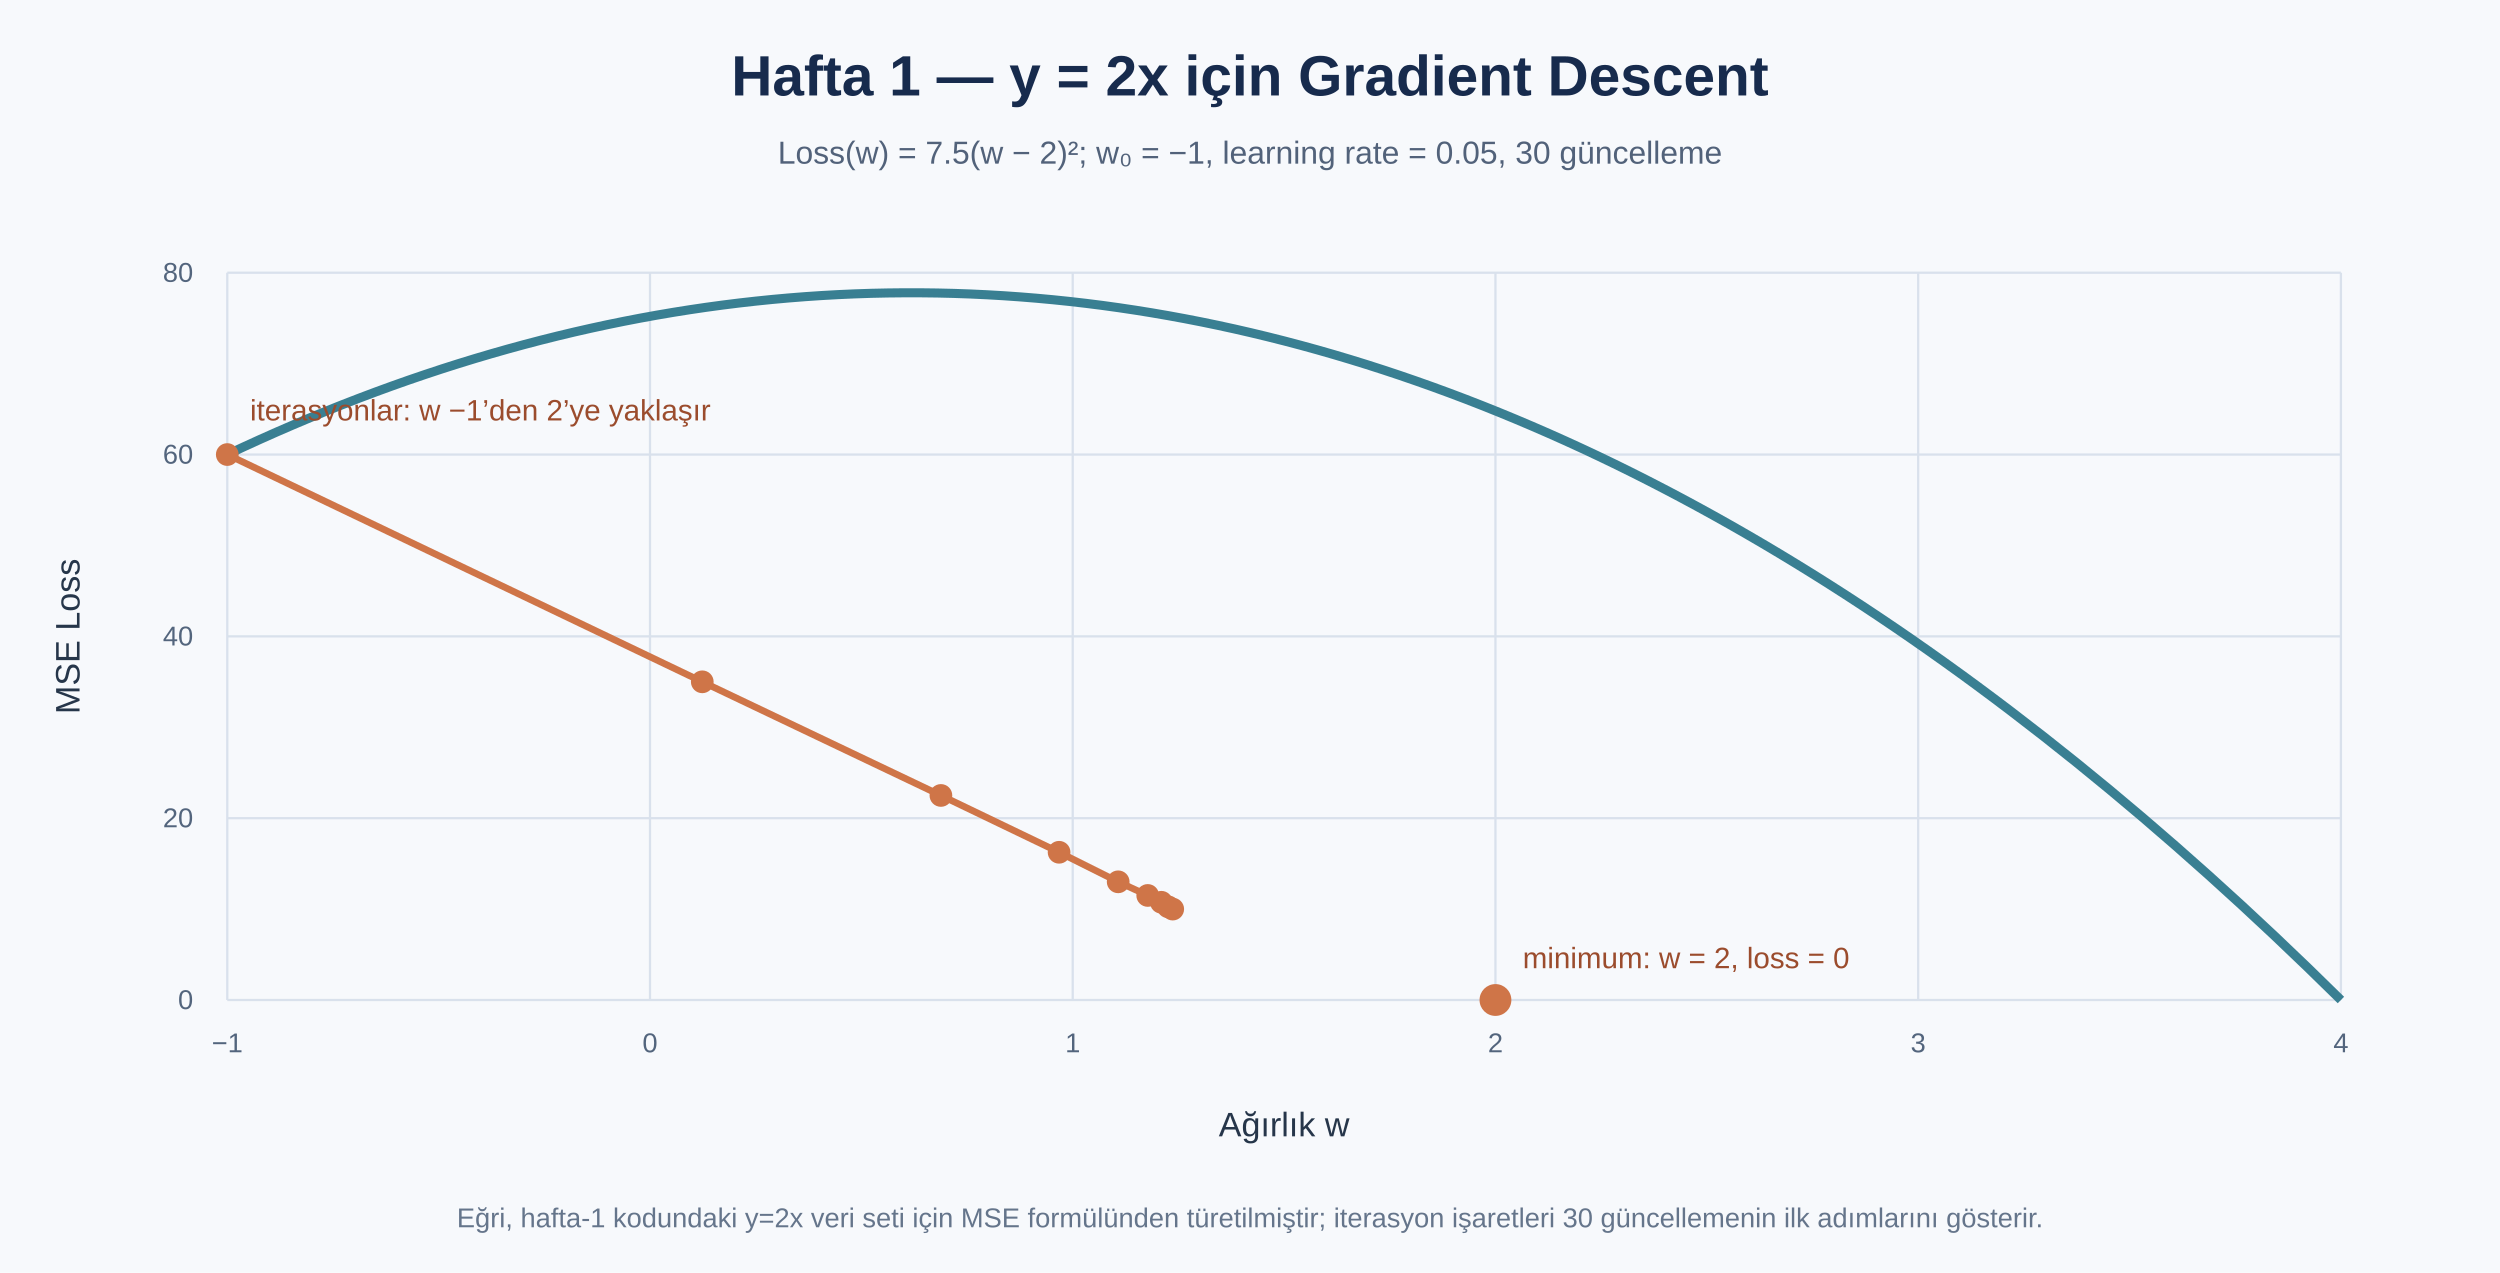
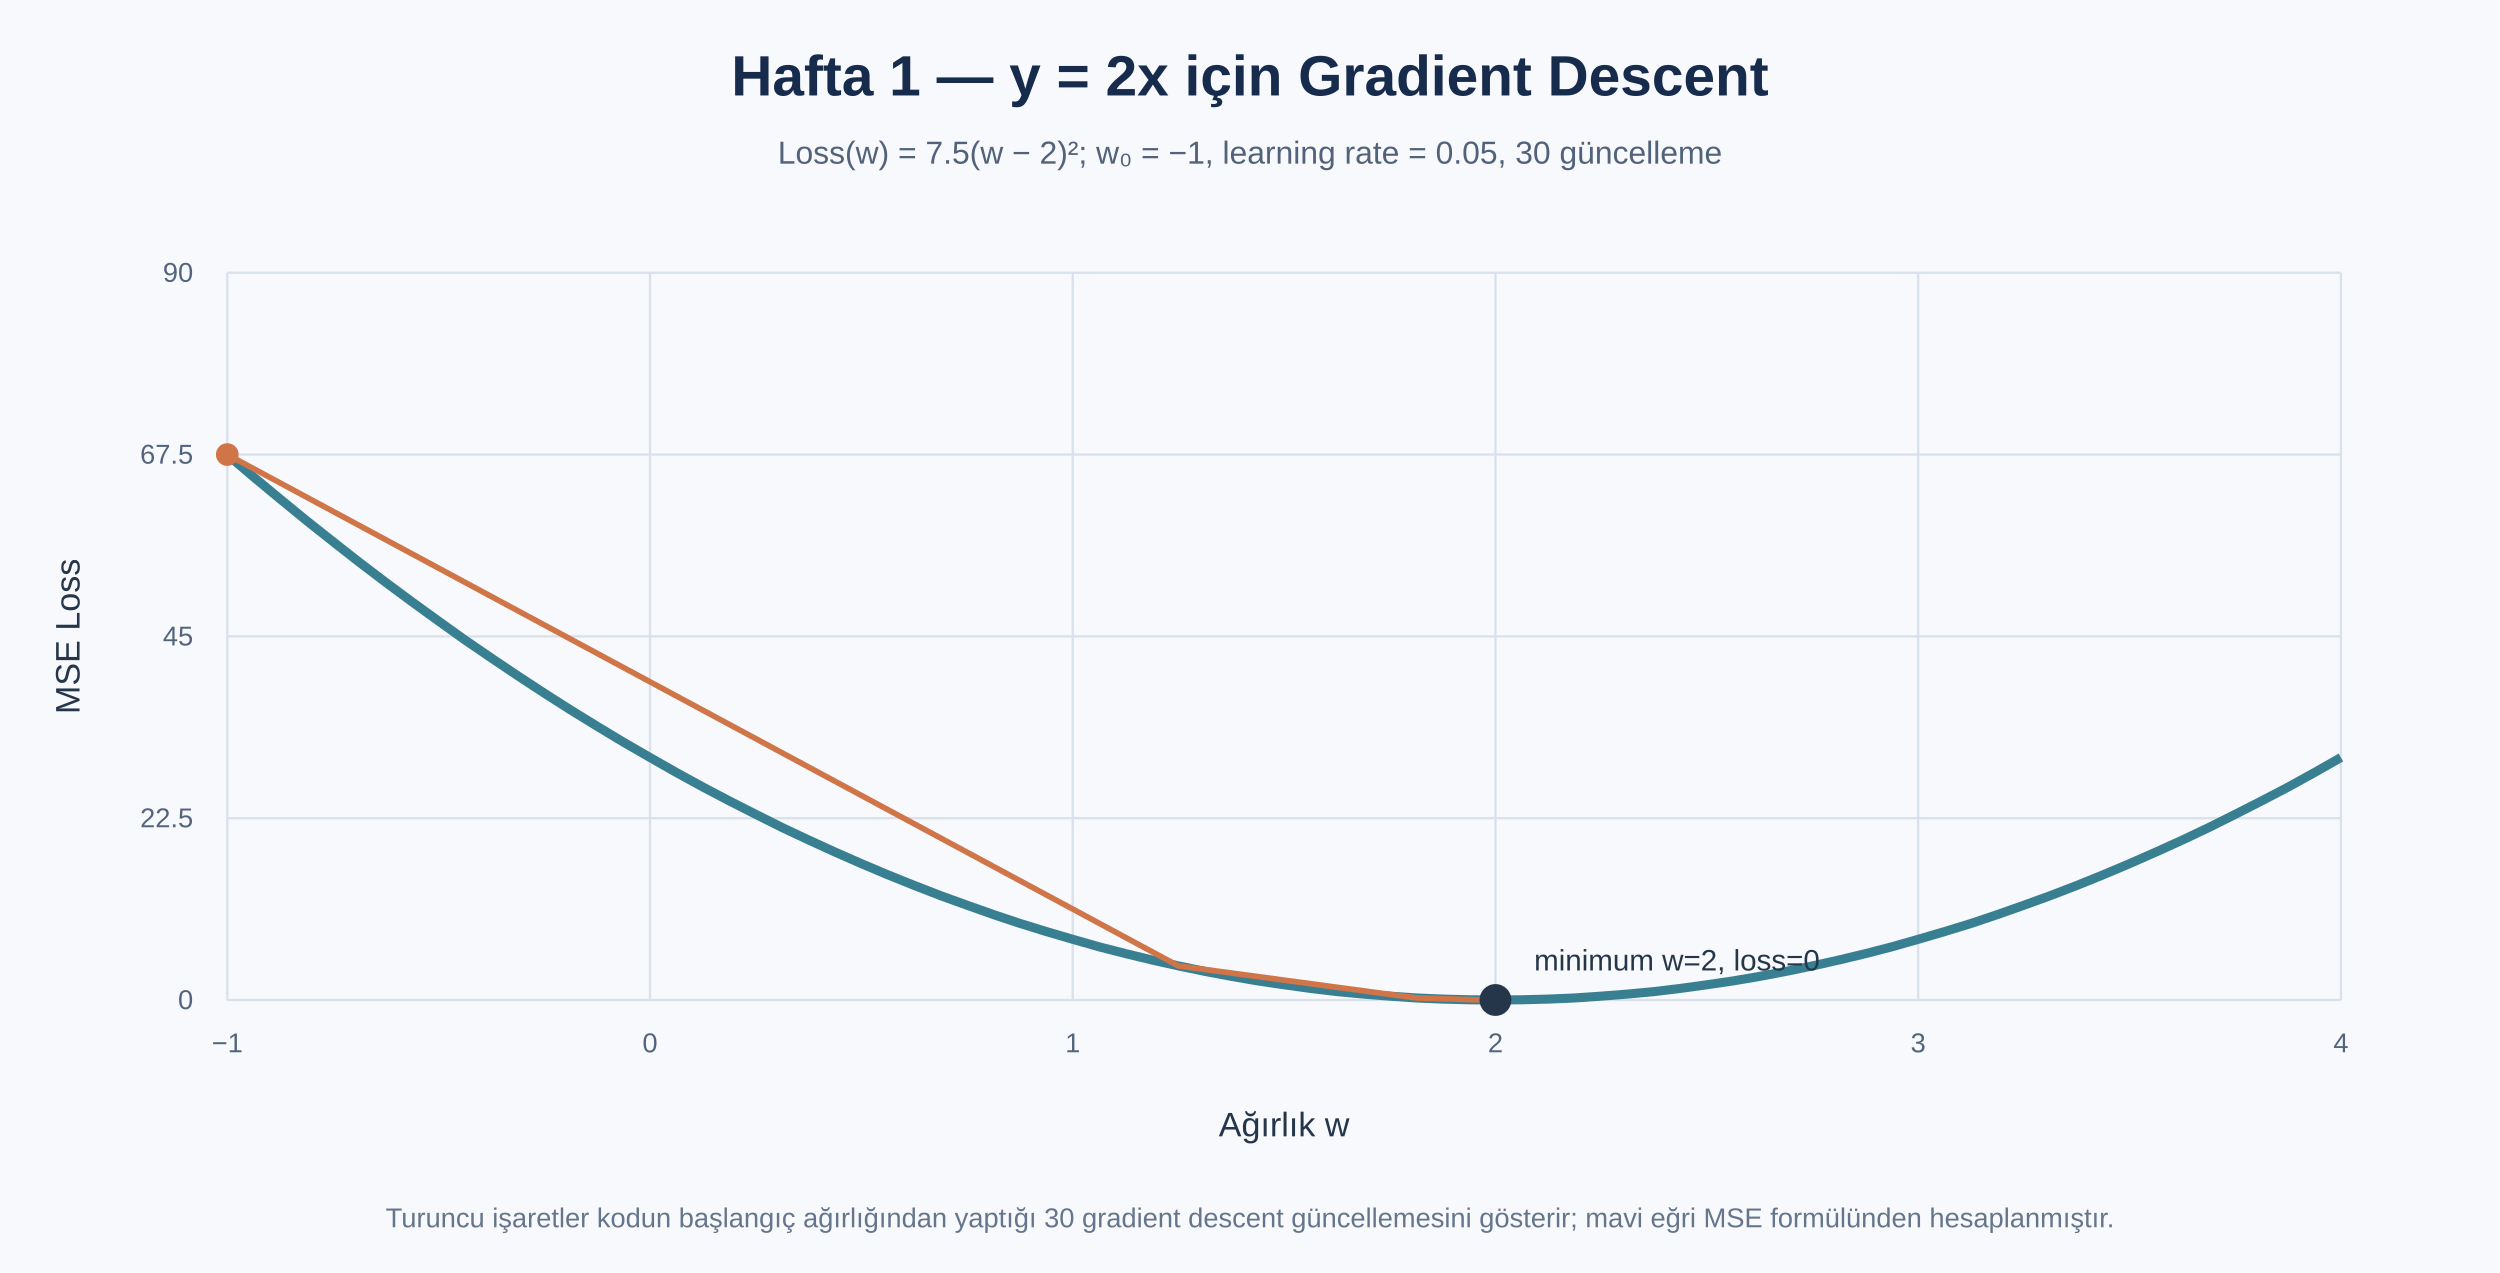
<svg xmlns="http://www.w3.org/2000/svg" width="1100" height="560" viewBox="0 0 1100 560">
  <rect width="1100" height="560" fill="#f7f9fc" />
  <text x="550" y="42" text-anchor="middle" font-family="Arial" font-size="25" font-weight="700" fill="#172b4d">Hafta 1 — y = 2x için Gradient Descent</text>
  <text x="550" y="72" text-anchor="middle" font-family="Arial" font-size="14" fill="#52627a">Loss(w) = 7.5(w − 2)²; w₀ = −1, learning rate = 0.05, 30 güncelleme</text>
-   <g stroke="#d9e1ec" stroke-width="1">
+   <g stroke="#d9e1ec">
    <path d="M100 120H1030M100 200H1030M100 280H1030M100 360H1030M100 440H1030" />
    <path d="M100 120V440M286 120V440M472 120V440M658 120V440M844 120V440M1030 120V440" />
  </g>
  <g font-family="Arial" font-size="12" fill="#53657d">
    <text x="85" y="444" text-anchor="end">0</text>
-     <text x="85" y="364" text-anchor="end">20</text>
-     <text x="85" y="284" text-anchor="end">40</text>
-     <text x="85" y="204" text-anchor="end">60</text>
-     <text x="85" y="124" text-anchor="end">80</text>
+     <text x="85" y="364" text-anchor="end">22.5</text>
+     <text x="85" y="284" text-anchor="end">45</text>
+     <text x="85" y="204" text-anchor="end">67.5</text>
+     <text x="85" y="124" text-anchor="end">90</text>
    <text x="100" y="463" text-anchor="middle">−1</text>
    <text x="286" y="463" text-anchor="middle">0</text>
    <text x="472" y="463" text-anchor="middle">1</text>
    <text x="658" y="463" text-anchor="middle">2</text>
    <text x="844" y="463" text-anchor="middle">3</text>
    <text x="1030" y="463" text-anchor="middle">4</text>
  </g>
  <text x="565" y="500" text-anchor="middle" font-family="Arial" font-size="15" fill="#26364a">Ağırlık w</text>
  <text transform="translate(35 280) rotate(-90)" text-anchor="middle" font-family="Arial" font-size="15" fill="#26364a">MSE Loss</text>
-   <path d="M100 200 Q565 -20 1030 440" fill="none" stroke="#397f92" stroke-width="4" />
-   <circle cx="658" cy="440" r="7" fill="#cf7548" />
-   <text x="670" y="426" font-family="Arial" font-size="13" fill="#9b4c2d">minimum: w = 2, loss = 0</text>
-   <polyline points="100,200 309,300 414,350 466,375 492,388 505,394 511,397 514,399 515,399 516,400 516,400" fill="none" stroke="#cf7548" stroke-width="3" />
+   <path d="M100.0 200.0 L111.6 209.9 L123.3 219.6 L134.9 229.1 L146.5 238.3 L158.1 247.4 L169.8 256.3 L181.4 264.9 L193.0 273.3 L204.6 281.6 L216.3 289.6 L227.9 297.4 L239.5 305.0 L251.1 312.4 L262.8 319.6 L274.4 326.6 L286.0 333.3 L297.6 339.9 L309.3 346.3 L320.9 352.4 L332.5 358.3 L344.1 364.1 L355.8 369.6 L367.4 374.9 L379.0 380.0 L390.6 384.9 L402.3 389.6 L413.9 394.1 L425.5 398.3 L437.1 402.4 L448.8 406.3 L460.4 409.9 L472.0 413.3 L483.6 416.6 L495.3 419.6 L506.9 422.4 L518.5 425.0 L530.1 427.4 L541.8 429.6 L553.4 431.6 L565.0 433.3 L576.6 434.9 L588.3 436.3 L599.9 437.4 L611.5 438.3 L623.1 439.1 L634.8 439.6 L646.4 439.9 L658.0 440.0 L669.6 439.9 L681.3 439.6 L692.9 439.1 L704.5 438.3 L716.1 437.4 L727.8 436.3 L739.4 434.9 L751.0 433.3 L762.6 431.6 L774.3 429.6 L785.9 427.4 L797.5 425.0 L809.1 422.4 L820.8 419.6 L832.4 416.6 L844.0 413.3 L855.6 409.9 L867.3 406.3 L878.9 402.4 L890.5 398.3 L902.1 394.1 L913.8 389.6 L925.4 384.9 L937.0 380.0 L948.6 374.9 L960.3 369.6 L971.9 364.1 L983.5 358.3 L995.1 352.4 L1006.8 346.3 L1018.4 339.9 L1030.0 333.3" fill="none" stroke="#397f92" stroke-width="4" />
+   <polyline points="100.0,200.0 518.5,425.0 623.1,439.1 649.3,439.9 655.8,440.0 657.5,440.0 657.9,440.0 658.0,440.0 658.0,440.0 658.0,440.0 658.0,440.0 658.0,440.0 658.0,440.0 658.0,440.0 658.0,440.0 658.0,440.0 658.0,440.0 658.0,440.0 658.0,440.0 658.0,440.0 658.0,440.0 658.0,440.0 658.0,440.0 658.0,440.0 658.0,440.0 658.0,440.0 658.0,440.0 658.0,440.0 658.0,440.0 658.0,440.0 658.0,440.0" fill="none" stroke="#cf7548" stroke-width="2.5" />
  <g fill="#cf7548">
-     <circle cx="100" cy="200" r="5" />
-     <circle cx="309" cy="300" r="5" />
-     <circle cx="414" cy="350" r="5" />
-     <circle cx="466" cy="375" r="5" />
-     <circle cx="492" cy="388" r="5" />
-     <circle cx="505" cy="394" r="5" />
-     <circle cx="511" cy="397" r="5" />
-     <circle cx="514" cy="399" r="5" />
-     <circle cx="516" cy="400" r="5" />
+     <circle cx="100.0" cy="200.0" r="5" />
+     <circle cx="657.5" cy="440.0" r="5" />
+     <circle cx="658.0" cy="440.0" r="5" />
+     <circle cx="658.0" cy="440.0" r="5" />
+     <circle cx="658.0" cy="440.0" r="5" />
+     <circle cx="658.0" cy="440.0" r="5" />
+     <circle cx="658.0" cy="440.0" r="5" />
  </g>
-   <text x="110" y="185" font-family="Arial" font-size="13" fill="#9b4c2d">iterasyonlar: w −1’den 2’ye yaklaşır</text>
-   <text x="550" y="540" text-anchor="middle" font-family="Arial" font-size="12" fill="#65758b">Eğri, hafta-1 kodundaki y=2x veri seti için MSE formülünden türetilmiştir; iterasyon işaretleri 30 güncellemenin ilk adımlarını gösterir.</text>
+   <circle cx="658" cy="440" r="7" fill="#26364a" />
+   <text x="675" y="427" font-family="Arial" font-size="13" fill="#26364a">minimum w=2, loss=0</text>
+   <text x="550" y="540" text-anchor="middle" font-family="Arial" font-size="12" fill="#65758b">Turuncu işaretler kodun başlangıç ağırlığından yaptığı 30 gradient descent güncellemesini gösterir; mavi eğri MSE formülünden hesaplanmıştır.</text>
</svg>
